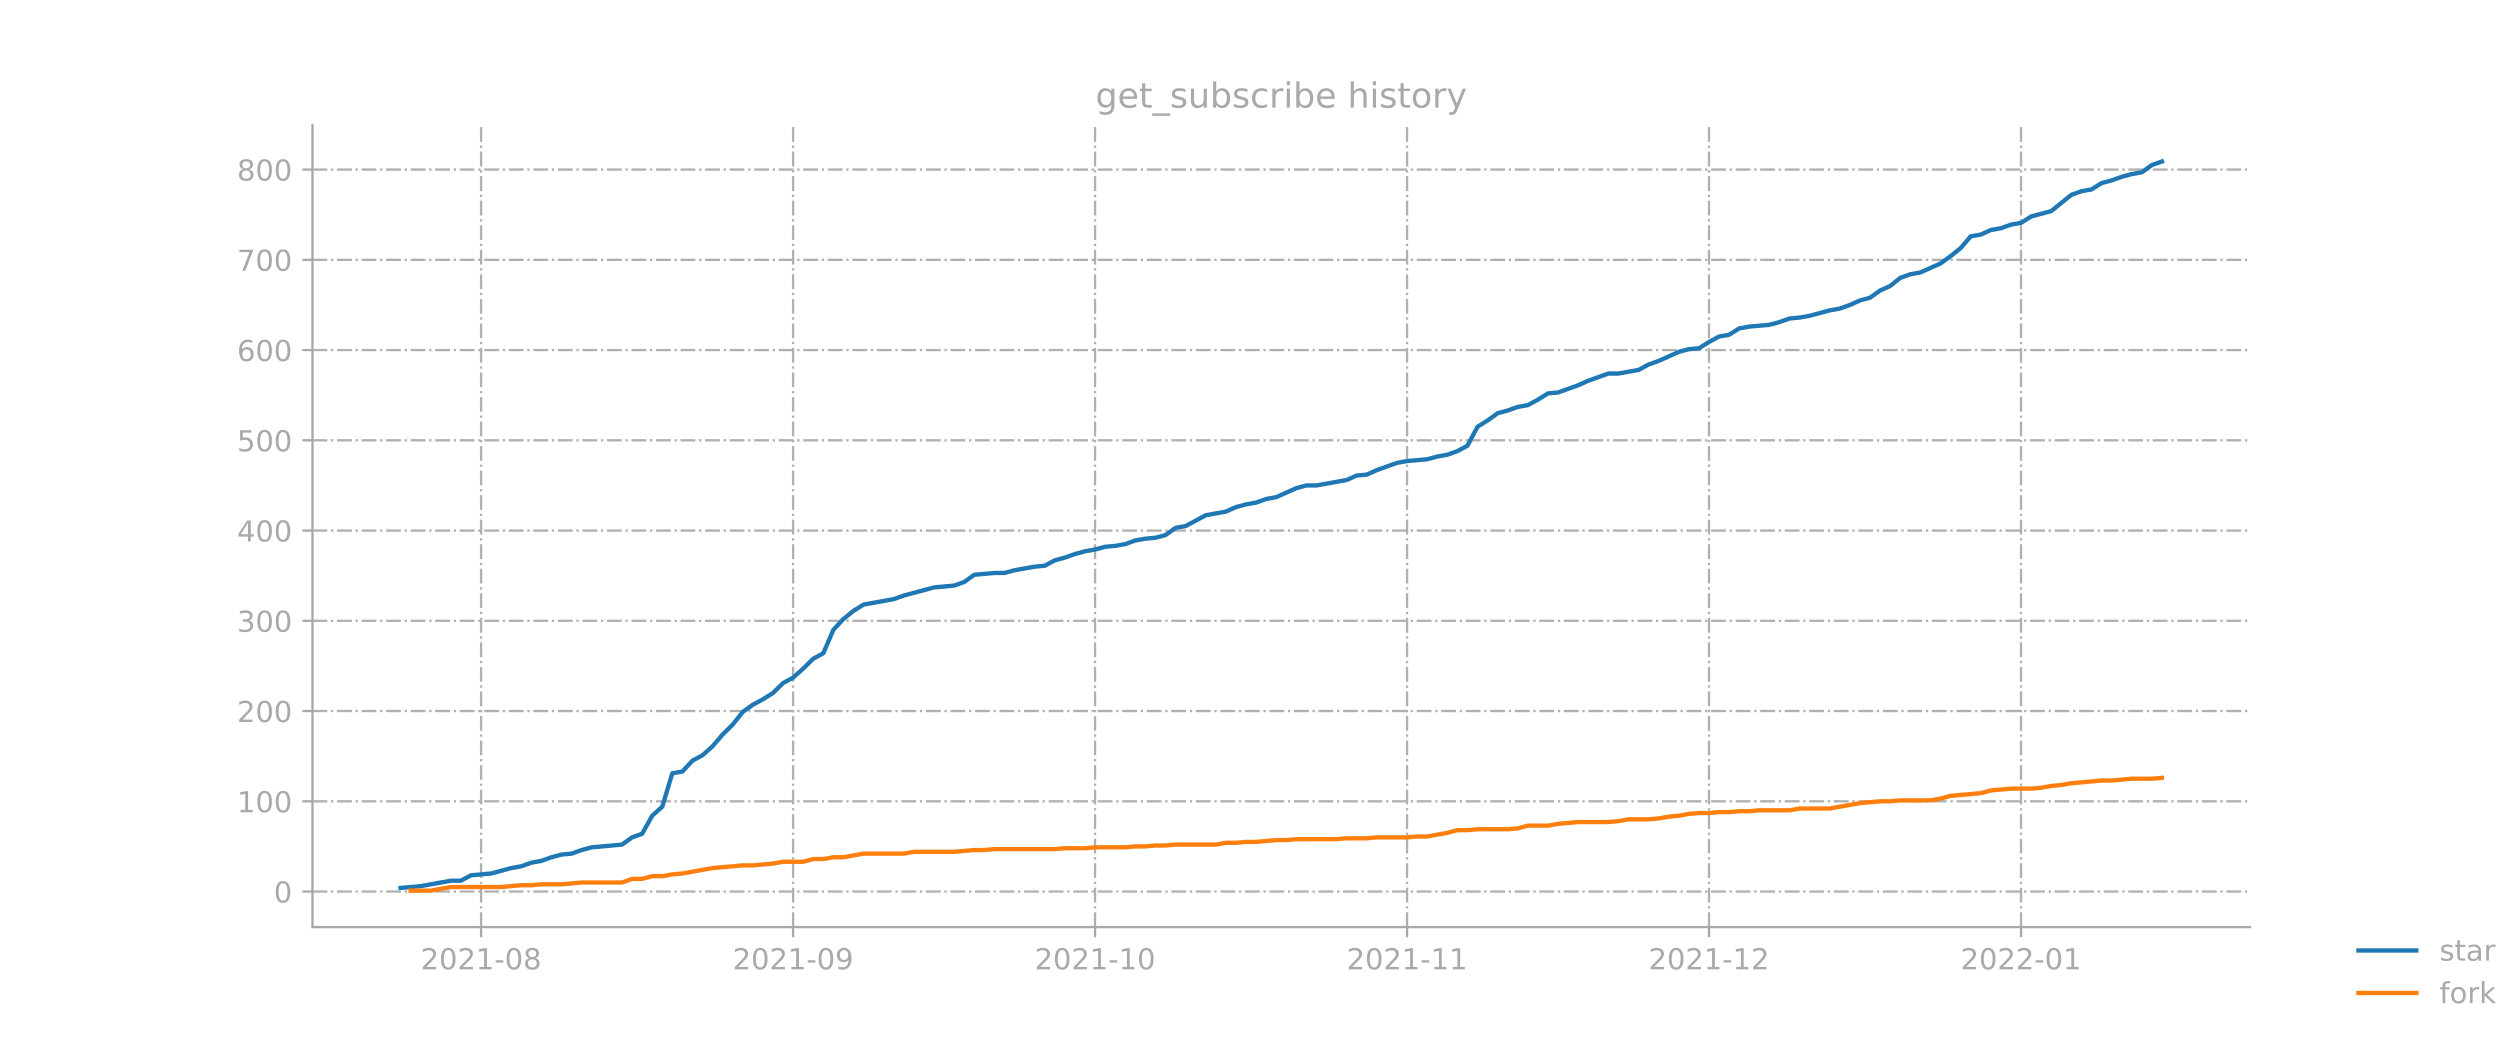
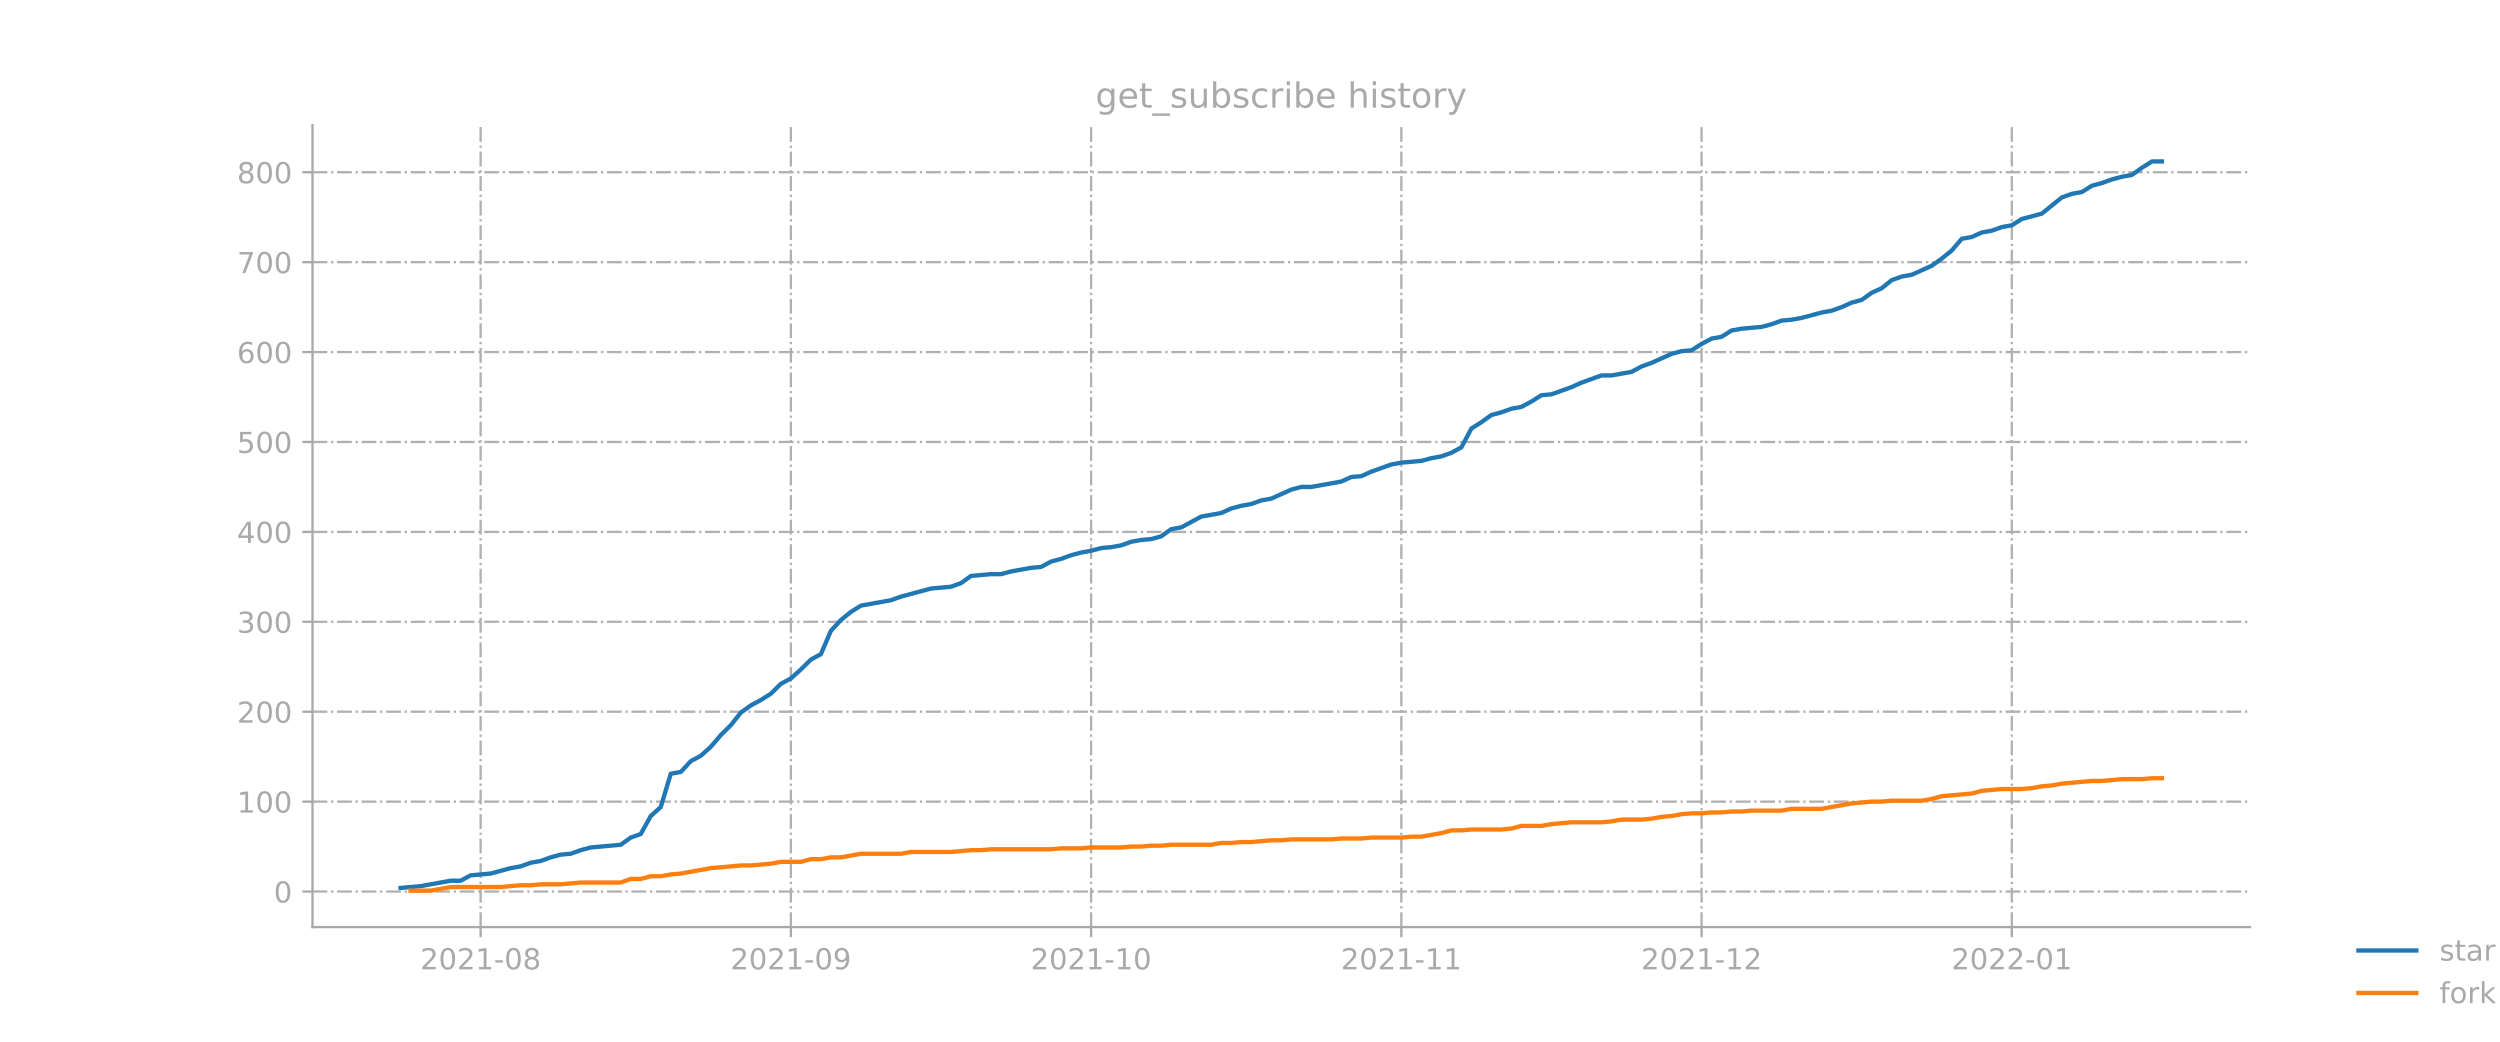
<svg xmlns="http://www.w3.org/2000/svg" xmlns:xlink="http://www.w3.org/1999/xlink" width="864pt" height="360pt" viewBox="0 0 864 360" version="1.1">
  <defs>
    <style type="text/css">*{stroke-linejoin: round; stroke-linecap: butt}</style>
  </defs>
  <g id="figure_1">
    <g id="patch_1">
      <path d="M 0 360  L 864 360  L 864 0  L 0 0  L 0 360  z " style="fill: none; opacity: 0" />
    </g>
    <g id="axes_1">
      <g id="patch_2">
        <path d="M 108 320.4  L 777.6 320.4  L 777.6 43.2  L 108 43.2  L 108 320.4  z " style="fill: none; opacity: 0" />
      </g>
      <g id="matplotlib.axis_1">
        <g id="xtick_1">
          <g id="line2d_1">
-             <path d="M 166.264 320.4  L 166.264 43.2  " clip-path="url(#pe0fabe3312)" style="fill: none; stroke-dasharray: 5.12,1.28,0.8,1.28; stroke-dashoffset: 0; stroke: #b0b0b0; stroke-width: 0.8" />
+             <path d="M 166.106 320.4  L 166.106 43.2  " clip-path="url(#p8401ab3515)" style="fill: none; stroke-dasharray: 5.12,1.28,0.8,1.28; stroke-dashoffset: 0; stroke: #b0b0b0; stroke-width: 0.8" />
          </g>
          <g id="line2d_2">
            <defs>
-               <path id="mf97d7b002f" d="M 0 0  L 0 3.5  " style="stroke: #a9a9a9; stroke-width: 0.8" />
+               <path id="m8157465408" d="M 0 0  L 0 3.5  " style="stroke: #a9a9a9; stroke-width: 0.8" />
            </defs>
            <g>
-               <use xlink:href="#mf97d7b002f" x="166.264" y="320.4" style="fill: #a9a9a9; stroke: #a9a9a9; stroke-width: 0.8" />
+               <use xlink:href="#m8157465408" x="166.106" y="320.4" style="fill: #a9a9a9; stroke: #a9a9a9; stroke-width: 0.8" />
            </g>
          </g>
          <g id="text_1">
-             <g style="fill: #a9a9a9" transform="translate(145.3725 334.9984)scale(0.1 -0.1)">
+             <g style="fill: #a9a9a9" transform="translate(145.2144 334.9984)scale(0.1 -0.1)">
              <defs>
                <path id="DejaVuSans-32" d="M 1228 531  L 3431 531  L 3431 0  L 469 0  L 469 531  Q 828 903 1448 1529  Q 2069 2156 2228 2338  Q 2531 2678 2651 2914  Q 2772 3150 2772 3378  Q 2772 3750 2511 3984  Q 2250 4219 1831 4219  Q 1534 4219 1204 4116  Q 875 4013 500 3803  L 500 4441  Q 881 4594 1212 4672  Q 1544 4750 1819 4750  Q 2544 4750 2975 4387  Q 3406 4025 3406 3419  Q 3406 3131 3298 2873  Q 3191 2616 2906 2266  Q 2828 2175 2409 1742  Q 1991 1309 1228 531  z " transform="scale(0.015625)" />
                <path id="DejaVuSans-30" d="M 2034 4250  Q 1547 4250 1301 3770  Q 1056 3291 1056 2328  Q 1056 1369 1301 889  Q 1547 409 2034 409  Q 2525 409 2770 889  Q 3016 1369 3016 2328  Q 3016 3291 2770 3770  Q 2525 4250 2034 4250  z M 2034 4750  Q 2819 4750 3233 4129  Q 3647 3509 3647 2328  Q 3647 1150 3233 529  Q 2819 -91 2034 -91  Q 1250 -91 836 529  Q 422 1150 422 2328  Q 422 3509 836 4129  Q 1250 4750 2034 4750  z " transform="scale(0.015625)" />
                <path id="DejaVuSans-31" d="M 794 531  L 1825 531  L 1825 4091  L 703 3866  L 703 4441  L 1819 4666  L 2450 4666  L 2450 531  L 3481 531  L 3481 0  L 794 0  L 794 531  z " transform="scale(0.015625)" />
                <path id="DejaVuSans-2d" d="M 313 2009  L 1997 2009  L 1997 1497  L 313 1497  L 313 2009  z " transform="scale(0.015625)" />
                <path id="DejaVuSans-38" d="M 2034 2216  Q 1584 2216 1326 1975  Q 1069 1734 1069 1313  Q 1069 891 1326 650  Q 1584 409 2034 409  Q 2484 409 2743 651  Q 3003 894 3003 1313  Q 3003 1734 2745 1975  Q 2488 2216 2034 2216  z M 1403 2484  Q 997 2584 770 2862  Q 544 3141 544 3541  Q 544 4100 942 4425  Q 1341 4750 2034 4750  Q 2731 4750 3128 4425  Q 3525 4100 3525 3541  Q 3525 3141 3298 2862  Q 3072 2584 2669 2484  Q 3125 2378 3379 2068  Q 3634 1759 3634 1313  Q 3634 634 3220 271  Q 2806 -91 2034 -91  Q 1263 -91 848 271  Q 434 634 434 1313  Q 434 1759 690 2068  Q 947 2378 1403 2484  z M 1172 3481  Q 1172 3119 1398 2916  Q 1625 2713 2034 2713  Q 2441 2713 2670 2916  Q 2900 3119 2900 3481  Q 2900 3844 2670 4047  Q 2441 4250 2034 4250  Q 1625 4250 1398 4047  Q 1172 3844 1172 3481  z " transform="scale(0.015625)" />
              </defs>
              <use xlink:href="#DejaVuSans-32" />
              <use xlink:href="#DejaVuSans-30" x="63.623" />
              <use xlink:href="#DejaVuSans-32" x="127.246" />
              <use xlink:href="#DejaVuSans-31" x="190.869" />
              <use xlink:href="#DejaVuSans-2d" x="254.492" />
              <use xlink:href="#DejaVuSans-30" x="290.576" />
              <use xlink:href="#DejaVuSans-38" x="354.199" />
            </g>
          </g>
        </g>
        <g id="xtick_2">
          <g id="line2d_3">
-             <path d="M 274.096 320.4  L 274.096 43.2  " clip-path="url(#pe0fabe3312)" style="fill: none; stroke-dasharray: 5.12,1.28,0.8,1.28; stroke-dashoffset: 0; stroke: #b0b0b0; stroke-width: 0.8" />
+             <path d="M 273.325 320.4  L 273.325 43.2  " clip-path="url(#p8401ab3515)" style="fill: none; stroke-dasharray: 5.12,1.28,0.8,1.28; stroke-dashoffset: 0; stroke: #b0b0b0; stroke-width: 0.8" />
          </g>
          <g id="line2d_4">
            <g>
-               <use xlink:href="#mf97d7b002f" x="274.096" y="320.4" style="fill: #a9a9a9; stroke: #a9a9a9; stroke-width: 0.8" />
+               <use xlink:href="#m8157465408" x="273.325" y="320.4" style="fill: #a9a9a9; stroke: #a9a9a9; stroke-width: 0.8" />
            </g>
          </g>
          <g id="text_2">
-             <g style="fill: #a9a9a9" transform="translate(253.2042 334.9984)scale(0.1 -0.1)">
+             <g style="fill: #a9a9a9" transform="translate(252.4334 334.9984)scale(0.1 -0.1)">
              <defs>
                <path id="DejaVuSans-39" d="M 703 97  L 703 672  Q 941 559 1184 500  Q 1428 441 1663 441  Q 2288 441 2617 861  Q 2947 1281 2994 2138  Q 2813 1869 2534 1725  Q 2256 1581 1919 1581  Q 1219 1581 811 2004  Q 403 2428 403 3163  Q 403 3881 828 4315  Q 1253 4750 1959 4750  Q 2769 4750 3195 4129  Q 3622 3509 3622 2328  Q 3622 1225 3098 567  Q 2575 -91 1691 -91  Q 1453 -91 1209 -44  Q 966 3 703 97  z M 1959 2075  Q 2384 2075 2632 2365  Q 2881 2656 2881 3163  Q 2881 3666 2632 3958  Q 2384 4250 1959 4250  Q 1534 4250 1286 3958  Q 1038 3666 1038 3163  Q 1038 2656 1286 2365  Q 1534 2075 1959 2075  z " transform="scale(0.015625)" />
              </defs>
              <use xlink:href="#DejaVuSans-32" />
              <use xlink:href="#DejaVuSans-30" x="63.623" />
              <use xlink:href="#DejaVuSans-32" x="127.246" />
              <use xlink:href="#DejaVuSans-31" x="190.869" />
              <use xlink:href="#DejaVuSans-2d" x="254.492" />
              <use xlink:href="#DejaVuSans-30" x="290.576" />
              <use xlink:href="#DejaVuSans-39" x="354.199" />
            </g>
          </g>
        </g>
        <g id="xtick_3">
          <g id="line2d_5">
-             <path d="M 378.449 320.4  L 378.449 43.2  " clip-path="url(#pe0fabe3312)" style="fill: none; stroke-dasharray: 5.12,1.28,0.8,1.28; stroke-dashoffset: 0; stroke: #b0b0b0; stroke-width: 0.8" />
+             <path d="M 377.085 320.4  L 377.085 43.2  " clip-path="url(#p8401ab3515)" style="fill: none; stroke-dasharray: 5.12,1.28,0.8,1.28; stroke-dashoffset: 0; stroke: #b0b0b0; stroke-width: 0.8" />
          </g>
          <g id="line2d_6">
            <g>
-               <use xlink:href="#mf97d7b002f" x="378.449" y="320.4" style="fill: #a9a9a9; stroke: #a9a9a9; stroke-width: 0.8" />
+               <use xlink:href="#m8157465408" x="377.085" y="320.4" style="fill: #a9a9a9; stroke: #a9a9a9; stroke-width: 0.8" />
            </g>
          </g>
          <g id="text_3">
-             <g style="fill: #a9a9a9" transform="translate(357.5574 334.9984)scale(0.1 -0.1)">
+             <g style="fill: #a9a9a9" transform="translate(356.1937 334.9984)scale(0.1 -0.1)">
              <use xlink:href="#DejaVuSans-32" />
              <use xlink:href="#DejaVuSans-30" x="63.623" />
              <use xlink:href="#DejaVuSans-32" x="127.246" />
              <use xlink:href="#DejaVuSans-31" x="190.869" />
              <use xlink:href="#DejaVuSans-2d" x="254.492" />
              <use xlink:href="#DejaVuSans-31" x="290.576" />
              <use xlink:href="#DejaVuSans-30" x="354.199" />
            </g>
          </g>
        </g>
        <g id="xtick_4">
          <g id="line2d_7">
-             <path d="M 486.281 320.4  L 486.281 43.2  " clip-path="url(#pe0fabe3312)" style="fill: none; stroke-dasharray: 5.12,1.28,0.8,1.28; stroke-dashoffset: 0; stroke: #b0b0b0; stroke-width: 0.8" />
+             <path d="M 484.304 320.4  L 484.304 43.2  " clip-path="url(#p8401ab3515)" style="fill: none; stroke-dasharray: 5.12,1.28,0.8,1.28; stroke-dashoffset: 0; stroke: #b0b0b0; stroke-width: 0.8" />
          </g>
          <g id="line2d_8">
            <g>
-               <use xlink:href="#mf97d7b002f" x="486.281" y="320.4" style="fill: #a9a9a9; stroke: #a9a9a9; stroke-width: 0.8" />
+               <use xlink:href="#m8157465408" x="484.304" y="320.4" style="fill: #a9a9a9; stroke: #a9a9a9; stroke-width: 0.8" />
            </g>
          </g>
          <g id="text_4">
-             <g style="fill: #a9a9a9" transform="translate(465.3891 334.9984)scale(0.1 -0.1)">
+             <g style="fill: #a9a9a9" transform="translate(463.4127 334.9984)scale(0.1 -0.1)">
              <use xlink:href="#DejaVuSans-32" />
              <use xlink:href="#DejaVuSans-30" x="63.623" />
              <use xlink:href="#DejaVuSans-32" x="127.246" />
              <use xlink:href="#DejaVuSans-31" x="190.869" />
              <use xlink:href="#DejaVuSans-2d" x="254.492" />
              <use xlink:href="#DejaVuSans-31" x="290.576" />
              <use xlink:href="#DejaVuSans-31" x="354.199" />
            </g>
          </g>
        </g>
        <g id="xtick_5">
          <g id="line2d_9">
-             <path d="M 590.634 320.4  L 590.634 43.2  " clip-path="url(#pe0fabe3312)" style="fill: none; stroke-dasharray: 5.12,1.28,0.8,1.28; stroke-dashoffset: 0; stroke: #b0b0b0; stroke-width: 0.8" />
+             <path d="M 588.064 320.4  L 588.064 43.2  " clip-path="url(#p8401ab3515)" style="fill: none; stroke-dasharray: 5.12,1.28,0.8,1.28; stroke-dashoffset: 0; stroke: #b0b0b0; stroke-width: 0.8" />
          </g>
          <g id="line2d_10">
            <g>
-               <use xlink:href="#mf97d7b002f" x="590.634" y="320.4" style="fill: #a9a9a9; stroke: #a9a9a9; stroke-width: 0.8" />
+               <use xlink:href="#m8157465408" x="588.064" y="320.4" style="fill: #a9a9a9; stroke: #a9a9a9; stroke-width: 0.8" />
            </g>
          </g>
          <g id="text_5">
-             <g style="fill: #a9a9a9" transform="translate(569.7424 334.9984)scale(0.1 -0.1)">
+             <g style="fill: #a9a9a9" transform="translate(567.1731 334.9984)scale(0.1 -0.1)">
              <use xlink:href="#DejaVuSans-32" />
              <use xlink:href="#DejaVuSans-30" x="63.623" />
              <use xlink:href="#DejaVuSans-32" x="127.246" />
              <use xlink:href="#DejaVuSans-31" x="190.869" />
              <use xlink:href="#DejaVuSans-2d" x="254.492" />
              <use xlink:href="#DejaVuSans-31" x="290.576" />
              <use xlink:href="#DejaVuSans-32" x="354.199" />
            </g>
          </g>
        </g>
        <g id="xtick_6">
          <g id="line2d_11">
-             <path d="M 698.465 320.4  L 698.465 43.2  " clip-path="url(#pe0fabe3312)" style="fill: none; stroke-dasharray: 5.12,1.28,0.8,1.28; stroke-dashoffset: 0; stroke: #b0b0b0; stroke-width: 0.8" />
+             <path d="M 695.283 320.4  L 695.283 43.2  " clip-path="url(#p8401ab3515)" style="fill: none; stroke-dasharray: 5.12,1.28,0.8,1.28; stroke-dashoffset: 0; stroke: #b0b0b0; stroke-width: 0.8" />
          </g>
          <g id="line2d_12">
            <g>
-               <use xlink:href="#mf97d7b002f" x="698.465" y="320.4" style="fill: #a9a9a9; stroke: #a9a9a9; stroke-width: 0.8" />
+               <use xlink:href="#m8157465408" x="695.283" y="320.4" style="fill: #a9a9a9; stroke: #a9a9a9; stroke-width: 0.8" />
            </g>
          </g>
          <g id="text_6">
-             <g style="fill: #a9a9a9" transform="translate(677.574 334.9984)scale(0.1 -0.1)">
+             <g style="fill: #a9a9a9" transform="translate(674.3921 334.9984)scale(0.1 -0.1)">
              <use xlink:href="#DejaVuSans-32" />
              <use xlink:href="#DejaVuSans-30" x="63.623" />
              <use xlink:href="#DejaVuSans-32" x="127.246" />
              <use xlink:href="#DejaVuSans-32" x="190.869" />
              <use xlink:href="#DejaVuSans-2d" x="254.492" />
              <use xlink:href="#DejaVuSans-30" x="290.576" />
              <use xlink:href="#DejaVuSans-31" x="354.199" />
            </g>
          </g>
        </g>
      </g>
      <g id="matplotlib.axis_2">
        <g id="ytick_1">
          <g id="line2d_13">
-             <path d="M 108 308.112  L 777.6 308.112  " clip-path="url(#pe0fabe3312)" style="fill: none; stroke-dasharray: 5.12,1.28,0.8,1.28; stroke-dashoffset: 0; stroke: #b0b0b0; stroke-width: 0.8" />
+             <path d="M 108 308.111  L 777.6 308.111  " clip-path="url(#p8401ab3515)" style="fill: none; stroke-dasharray: 5.12,1.28,0.8,1.28; stroke-dashoffset: 0; stroke: #b0b0b0; stroke-width: 0.8" />
          </g>
          <g id="line2d_14">
            <defs>
-               <path id="m28bec1286b" d="M 0 0  L -3.5 0  " style="stroke: #a9a9a9; stroke-width: 0.8" />
+               <path id="m0ab01ac365" d="M 0 0  L -3.5 0  " style="stroke: #a9a9a9; stroke-width: 0.8" />
            </defs>
            <g>
-               <use xlink:href="#m28bec1286b" x="108" y="308.112" style="fill: #a9a9a9; stroke: #a9a9a9; stroke-width: 0.8" />
+               <use xlink:href="#m0ab01ac365" x="108" y="308.111" style="fill: #a9a9a9; stroke: #a9a9a9; stroke-width: 0.8" />
            </g>
          </g>
          <g id="text_7">
-             <g style="fill: #a9a9a9" transform="translate(94.6375 311.9111)scale(0.1 -0.1)">
+             <g style="fill: #a9a9a9" transform="translate(94.6375 311.9099)scale(0.1 -0.1)">
              <use xlink:href="#DejaVuSans-30" />
            </g>
          </g>
        </g>
        <g id="ytick_2">
          <g id="line2d_15">
-             <path d="M 108 276.924  L 777.6 276.924  " clip-path="url(#pe0fabe3312)" style="fill: none; stroke-dasharray: 5.12,1.28,0.8,1.28; stroke-dashoffset: 0; stroke: #b0b0b0; stroke-width: 0.8" />
+             <path d="M 108 277.038  L 777.6 277.038  " clip-path="url(#p8401ab3515)" style="fill: none; stroke-dasharray: 5.12,1.28,0.8,1.28; stroke-dashoffset: 0; stroke: #b0b0b0; stroke-width: 0.8" />
          </g>
          <g id="line2d_16">
            <g>
-               <use xlink:href="#m28bec1286b" x="108" y="276.924" style="fill: #a9a9a9; stroke: #a9a9a9; stroke-width: 0.8" />
+               <use xlink:href="#m0ab01ac365" x="108" y="277.038" style="fill: #a9a9a9; stroke: #a9a9a9; stroke-width: 0.8" />
            </g>
          </g>
          <g id="text_8">
-             <g style="fill: #a9a9a9" transform="translate(81.9125 280.723)scale(0.1 -0.1)">
+             <g style="fill: #a9a9a9" transform="translate(81.9125 280.8372)scale(0.1 -0.1)">
              <use xlink:href="#DejaVuSans-31" />
              <use xlink:href="#DejaVuSans-30" x="63.623" />
              <use xlink:href="#DejaVuSans-30" x="127.246" />
            </g>
          </g>
        </g>
        <g id="ytick_3">
          <g id="line2d_17">
-             <path d="M 108 245.736  L 777.6 245.736  " clip-path="url(#pe0fabe3312)" style="fill: none; stroke-dasharray: 5.12,1.28,0.8,1.28; stroke-dashoffset: 0; stroke: #b0b0b0; stroke-width: 0.8" />
+             <path d="M 108 245.965  L 777.6 245.965  " clip-path="url(#p8401ab3515)" style="fill: none; stroke-dasharray: 5.12,1.28,0.8,1.28; stroke-dashoffset: 0; stroke: #b0b0b0; stroke-width: 0.8" />
          </g>
          <g id="line2d_18">
            <g>
-               <use xlink:href="#m28bec1286b" x="108" y="245.736" style="fill: #a9a9a9; stroke: #a9a9a9; stroke-width: 0.8" />
+               <use xlink:href="#m0ab01ac365" x="108" y="245.965" style="fill: #a9a9a9; stroke: #a9a9a9; stroke-width: 0.8" />
            </g>
          </g>
          <g id="text_9">
-             <g style="fill: #a9a9a9" transform="translate(81.9125 249.5349)scale(0.1 -0.1)">
+             <g style="fill: #a9a9a9" transform="translate(81.9125 249.7644)scale(0.1 -0.1)">
              <use xlink:href="#DejaVuSans-32" />
              <use xlink:href="#DejaVuSans-30" x="63.623" />
              <use xlink:href="#DejaVuSans-30" x="127.246" />
            </g>
          </g>
        </g>
        <g id="ytick_4">
          <g id="line2d_19">
-             <path d="M 108 214.548  L 777.6 214.548  " clip-path="url(#pe0fabe3312)" style="fill: none; stroke-dasharray: 5.12,1.28,0.8,1.28; stroke-dashoffset: 0; stroke: #b0b0b0; stroke-width: 0.8" />
+             <path d="M 108 214.892  L 777.6 214.892  " clip-path="url(#p8401ab3515)" style="fill: none; stroke-dasharray: 5.12,1.28,0.8,1.28; stroke-dashoffset: 0; stroke: #b0b0b0; stroke-width: 0.8" />
          </g>
          <g id="line2d_20">
            <g>
-               <use xlink:href="#m28bec1286b" x="108" y="214.548" style="fill: #a9a9a9; stroke: #a9a9a9; stroke-width: 0.8" />
+               <use xlink:href="#m0ab01ac365" x="108" y="214.892" style="fill: #a9a9a9; stroke: #a9a9a9; stroke-width: 0.8" />
            </g>
          </g>
          <g id="text_10">
-             <g style="fill: #a9a9a9" transform="translate(81.9125 218.3467)scale(0.1 -0.1)">
+             <g style="fill: #a9a9a9" transform="translate(81.9125 218.6917)scale(0.1 -0.1)">
              <defs>
                <path id="DejaVuSans-33" d="M 2597 2516  Q 3050 2419 3304 2112  Q 3559 1806 3559 1356  Q 3559 666 3084 287  Q 2609 -91 1734 -91  Q 1441 -91 1130 -33  Q 819 25 488 141  L 488 750  Q 750 597 1062 519  Q 1375 441 1716 441  Q 2309 441 2620 675  Q 2931 909 2931 1356  Q 2931 1769 2642 2001  Q 2353 2234 1838 2234  L 1294 2234  L 1294 2753  L 1863 2753  Q 2328 2753 2575 2939  Q 2822 3125 2822 3475  Q 2822 3834 2567 4026  Q 2313 4219 1838 4219  Q 1578 4219 1281 4162  Q 984 4106 628 3988  L 628 4550  Q 988 4650 1302 4700  Q 1616 4750 1894 4750  Q 2613 4750 3031 4423  Q 3450 4097 3450 3541  Q 3450 3153 3228 2886  Q 3006 2619 2597 2516  z " transform="scale(0.015625)" />
              </defs>
              <use xlink:href="#DejaVuSans-33" />
              <use xlink:href="#DejaVuSans-30" x="63.623" />
              <use xlink:href="#DejaVuSans-30" x="127.246" />
            </g>
          </g>
        </g>
        <g id="ytick_5">
          <g id="line2d_21">
-             <path d="M 108 183.359  L 777.6 183.359  " clip-path="url(#pe0fabe3312)" style="fill: none; stroke-dasharray: 5.12,1.28,0.8,1.28; stroke-dashoffset: 0; stroke: #b0b0b0; stroke-width: 0.8" />
+             <path d="M 108 183.82  L 777.6 183.82  " clip-path="url(#p8401ab3515)" style="fill: none; stroke-dasharray: 5.12,1.28,0.8,1.28; stroke-dashoffset: 0; stroke: #b0b0b0; stroke-width: 0.8" />
          </g>
          <g id="line2d_22">
            <g>
-               <use xlink:href="#m28bec1286b" x="108" y="183.359" style="fill: #a9a9a9; stroke: #a9a9a9; stroke-width: 0.8" />
+               <use xlink:href="#m0ab01ac365" x="108" y="183.82" style="fill: #a9a9a9; stroke: #a9a9a9; stroke-width: 0.8" />
            </g>
          </g>
          <g id="text_11">
-             <g style="fill: #a9a9a9" transform="translate(81.9125 187.1586)scale(0.1 -0.1)">
+             <g style="fill: #a9a9a9" transform="translate(81.9125 187.6189)scale(0.1 -0.1)">
              <defs>
                <path id="DejaVuSans-34" d="M 2419 4116  L 825 1625  L 2419 1625  L 2419 4116  z M 2253 4666  L 3047 4666  L 3047 1625  L 3713 1625  L 3713 1100  L 3047 1100  L 3047 0  L 2419 0  L 2419 1100  L 313 1100  L 313 1709  L 2253 4666  z " transform="scale(0.015625)" />
              </defs>
              <use xlink:href="#DejaVuSans-34" />
              <use xlink:href="#DejaVuSans-30" x="63.623" />
              <use xlink:href="#DejaVuSans-30" x="127.246" />
            </g>
          </g>
        </g>
        <g id="ytick_6">
          <g id="line2d_23">
-             <path d="M 108 152.171  L 777.6 152.171  " clip-path="url(#pe0fabe3312)" style="fill: none; stroke-dasharray: 5.12,1.28,0.8,1.28; stroke-dashoffset: 0; stroke: #b0b0b0; stroke-width: 0.8" />
+             <path d="M 108 152.747  L 777.6 152.747  " clip-path="url(#p8401ab3515)" style="fill: none; stroke-dasharray: 5.12,1.28,0.8,1.28; stroke-dashoffset: 0; stroke: #b0b0b0; stroke-width: 0.8" />
          </g>
          <g id="line2d_24">
            <g>
-               <use xlink:href="#m28bec1286b" x="108" y="152.171" style="fill: #a9a9a9; stroke: #a9a9a9; stroke-width: 0.8" />
+               <use xlink:href="#m0ab01ac365" x="108" y="152.747" style="fill: #a9a9a9; stroke: #a9a9a9; stroke-width: 0.8" />
            </g>
          </g>
          <g id="text_12">
-             <g style="fill: #a9a9a9" transform="translate(81.9125 155.9705)scale(0.1 -0.1)">
+             <g style="fill: #a9a9a9" transform="translate(81.9125 156.5462)scale(0.1 -0.1)">
              <defs>
                <path id="DejaVuSans-35" d="M 691 4666  L 3169 4666  L 3169 4134  L 1269 4134  L 1269 2991  Q 1406 3038 1543 3061  Q 1681 3084 1819 3084  Q 2600 3084 3056 2656  Q 3513 2228 3513 1497  Q 3513 744 3044 326  Q 2575 -91 1722 -91  Q 1428 -91 1123 -41  Q 819 9 494 109  L 494 744  Q 775 591 1075 516  Q 1375 441 1709 441  Q 2250 441 2565 725  Q 2881 1009 2881 1497  Q 2881 1984 2565 2268  Q 2250 2553 1709 2553  Q 1456 2553 1204 2497  Q 953 2441 691 2322  L 691 4666  z " transform="scale(0.015625)" />
              </defs>
              <use xlink:href="#DejaVuSans-35" />
              <use xlink:href="#DejaVuSans-30" x="63.623" />
              <use xlink:href="#DejaVuSans-30" x="127.246" />
            </g>
          </g>
        </g>
        <g id="ytick_7">
          <g id="line2d_25">
-             <path d="M 108 120.983  L 777.6 120.983  " clip-path="url(#pe0fabe3312)" style="fill: none; stroke-dasharray: 5.12,1.28,0.8,1.28; stroke-dashoffset: 0; stroke: #b0b0b0; stroke-width: 0.8" />
+             <path d="M 108 121.674  L 777.6 121.674  " clip-path="url(#p8401ab3515)" style="fill: none; stroke-dasharray: 5.12,1.28,0.8,1.28; stroke-dashoffset: 0; stroke: #b0b0b0; stroke-width: 0.8" />
          </g>
          <g id="line2d_26">
            <g>
-               <use xlink:href="#m28bec1286b" x="108" y="120.983" style="fill: #a9a9a9; stroke: #a9a9a9; stroke-width: 0.8" />
+               <use xlink:href="#m0ab01ac365" x="108" y="121.674" style="fill: #a9a9a9; stroke: #a9a9a9; stroke-width: 0.8" />
            </g>
          </g>
          <g id="text_13">
-             <g style="fill: #a9a9a9" transform="translate(81.9125 124.7824)scale(0.1 -0.1)">
+             <g style="fill: #a9a9a9" transform="translate(81.9125 125.4734)scale(0.1 -0.1)">
              <defs>
                <path id="DejaVuSans-36" d="M 2113 2584  Q 1688 2584 1439 2293  Q 1191 2003 1191 1497  Q 1191 994 1439 701  Q 1688 409 2113 409  Q 2538 409 2786 701  Q 3034 994 3034 1497  Q 3034 2003 2786 2293  Q 2538 2584 2113 2584  z M 3366 4563  L 3366 3988  Q 3128 4100 2886 4159  Q 2644 4219 2406 4219  Q 1781 4219 1451 3797  Q 1122 3375 1075 2522  Q 1259 2794 1537 2939  Q 1816 3084 2150 3084  Q 2853 3084 3261 2657  Q 3669 2231 3669 1497  Q 3669 778 3244 343  Q 2819 -91 2113 -91  Q 1303 -91 875 529  Q 447 1150 447 2328  Q 447 3434 972 4092  Q 1497 4750 2381 4750  Q 2619 4750 2861 4703  Q 3103 4656 3366 4563  z " transform="scale(0.015625)" />
              </defs>
              <use xlink:href="#DejaVuSans-36" />
              <use xlink:href="#DejaVuSans-30" x="63.623" />
              <use xlink:href="#DejaVuSans-30" x="127.246" />
            </g>
          </g>
        </g>
        <g id="ytick_8">
          <g id="line2d_27">
-             <path d="M 108 89.795  L 777.6 89.795  " clip-path="url(#pe0fabe3312)" style="fill: none; stroke-dasharray: 5.12,1.28,0.8,1.28; stroke-dashoffset: 0; stroke: #b0b0b0; stroke-width: 0.8" />
+             <path d="M 108 90.601  L 777.6 90.601  " clip-path="url(#p8401ab3515)" style="fill: none; stroke-dasharray: 5.12,1.28,0.8,1.28; stroke-dashoffset: 0; stroke: #b0b0b0; stroke-width: 0.8" />
          </g>
          <g id="line2d_28">
            <g>
-               <use xlink:href="#m28bec1286b" x="108" y="89.795" style="fill: #a9a9a9; stroke: #a9a9a9; stroke-width: 0.8" />
+               <use xlink:href="#m0ab01ac365" x="108" y="90.601" style="fill: #a9a9a9; stroke: #a9a9a9; stroke-width: 0.8" />
            </g>
          </g>
          <g id="text_14">
-             <g style="fill: #a9a9a9" transform="translate(81.9125 93.59427)scale(0.1 -0.1)">
+             <g style="fill: #a9a9a9" transform="translate(81.9125 94.4007)scale(0.1 -0.1)">
              <defs>
                <path id="DejaVuSans-37" d="M 525 4666  L 3525 4666  L 3525 4397  L 1831 0  L 1172 0  L 2766 4134  L 525 4134  L 525 4666  z " transform="scale(0.015625)" />
              </defs>
              <use xlink:href="#DejaVuSans-37" />
              <use xlink:href="#DejaVuSans-30" x="63.623" />
              <use xlink:href="#DejaVuSans-30" x="127.246" />
            </g>
          </g>
        </g>
        <g id="ytick_9">
          <g id="line2d_29">
-             <path d="M 108 58.607  L 777.6 58.607  " clip-path="url(#pe0fabe3312)" style="fill: none; stroke-dasharray: 5.12,1.28,0.8,1.28; stroke-dashoffset: 0; stroke: #b0b0b0; stroke-width: 0.8" />
+             <path d="M 108 59.529  L 777.6 59.529  " clip-path="url(#p8401ab3515)" style="fill: none; stroke-dasharray: 5.12,1.28,0.8,1.28; stroke-dashoffset: 0; stroke: #b0b0b0; stroke-width: 0.8" />
          </g>
          <g id="line2d_30">
            <g>
-               <use xlink:href="#m28bec1286b" x="108" y="58.607" style="fill: #a9a9a9; stroke: #a9a9a9; stroke-width: 0.8" />
+               <use xlink:href="#m0ab01ac365" x="108" y="59.529" style="fill: #a9a9a9; stroke: #a9a9a9; stroke-width: 0.8" />
            </g>
          </g>
          <g id="text_15">
-             <g style="fill: #a9a9a9" transform="translate(81.9125 62.40615)scale(0.1 -0.1)">
+             <g style="fill: #a9a9a9" transform="translate(81.9125 63.32795)scale(0.1 -0.1)">
              <use xlink:href="#DejaVuSans-38" />
              <use xlink:href="#DejaVuSans-30" x="63.623" />
              <use xlink:href="#DejaVuSans-30" x="127.246" />
            </g>
          </g>
        </g>
      </g>
      <g id="line2d_31">
-         <path d="M 138.436 306.864  L 145.393 306.241  L 155.829 304.369  L 159.307 304.369  L 162.785 302.498  L 169.742 301.874  L 176.699 300.003  L 180.178 299.379  L 183.656 298.132  L 187.135 297.508  L 190.613 296.26  L 194.091 295.325  L 197.57 295.013  L 201.048 293.765  L 204.527 292.83  L 214.962 291.894  L 218.441 289.399  L 221.919 288.151  L 225.397 281.914  L 228.876 278.795  L 232.354 267.255  L 235.833 266.632  L 239.311 262.889  L 242.79 261.018  L 246.268 257.899  L 249.746 253.845  L 253.225 250.414  L 256.703 246.048  L 260.182 243.552  L 263.66 241.681  L 267.139 239.498  L 270.617 236.067  L 274.096 234.196  L 277.574 231.077  L 281.052 227.647  L 284.531 225.775  L 288.009 217.666  L 291.488 213.924  L 294.966 211.117  L 298.445 208.934  L 308.88 207.062  L 312.358 205.815  L 322.794 203.008  L 329.751 202.384  L 333.229 201.137  L 336.708 198.642  L 343.664 198.018  L 347.143 198.018  L 350.621 197.082  L 357.578 195.835  L 361.057 195.523  L 364.535 193.651  L 368.014 192.716  L 371.492 191.468  L 374.97 190.533  L 378.449 189.909  L 381.927 188.973  L 385.406 188.661  L 388.884 188.038  L 392.363 186.79  L 395.841 186.166  L 399.319 185.854  L 402.798 184.919  L 406.276 182.424  L 409.755 181.8  L 416.712 178.057  L 423.669 176.81  L 427.147 175.25  L 430.625 174.315  L 434.104 173.691  L 437.582 172.444  L 441.061 171.82  L 448.018 168.701  L 451.496 167.765  L 454.975 167.765  L 465.41 165.894  L 468.888 164.335  L 472.367 164.023  L 475.845 162.463  L 482.802 159.968  L 486.281 159.345  L 493.237 158.721  L 496.716 157.785  L 500.194 157.161  L 503.673 155.914  L 507.151 154.043  L 510.63 147.493  L 514.108 145.31  L 517.586 142.815  L 521.065 141.879  L 524.543 140.632  L 528.022 140.008  L 531.5 138.137  L 534.979 135.953  L 538.457 135.642  L 545.414 133.147  L 548.892 131.587  L 555.849 129.092  L 559.328 129.092  L 566.285 127.845  L 569.763 125.973  L 573.242 124.726  L 580.198 121.607  L 583.677 120.671  L 587.155 120.359  L 590.634 118.176  L 594.112 116.305  L 597.591 115.681  L 601.069 113.498  L 604.548 112.874  L 611.504 112.25  L 614.983 111.315  L 618.461 110.067  L 621.94 109.755  L 625.418 109.132  L 632.375 107.26  L 635.854 106.637  L 639.332 105.389  L 642.81 103.83  L 646.289 102.894  L 649.767 100.399  L 653.246 98.84  L 656.724 96.033  L 660.203 94.785  L 663.681 94.161  L 670.638 91.043  L 674.116 88.548  L 677.595 85.741  L 681.073 81.686  L 684.552 81.062  L 688.03 79.503  L 691.509 78.879  L 694.987 77.632  L 698.465 77.008  L 701.944 74.825  L 708.901 72.953  L 715.858 67.34  L 719.336 66.092  L 722.815 65.468  L 726.293 63.285  L 729.771 62.35  L 733.25 61.102  L 736.728 60.166  L 740.207 59.543  L 743.685 57.048  L 747.164 55.8  L 747.164 55.8  " clip-path="url(#pe0fabe3312)" style="fill: none; stroke: #1f77b4; stroke-width: 1.5; stroke-linecap: square" />
+         <path d="M 138.436 306.868  L 145.354 306.246  L 155.73 304.382  L 159.188 304.382  L 162.647 302.518  L 169.564 301.896  L 176.482 300.032  L 179.94 299.41  L 183.399 298.167  L 186.858 297.546  L 190.317 296.303  L 193.775 295.371  L 197.234 295.06  L 200.693 293.817  L 204.151 292.885  L 214.527 291.953  L 217.986 289.467  L 221.445 288.224  L 224.903 282.01  L 228.362 278.902  L 231.821 267.405  L 235.279 266.784  L 238.738 263.055  L 242.197 261.191  L 245.655 258.084  L 249.114 254.044  L 252.573 250.626  L 256.031 246.276  L 259.49 243.79  L 262.949 241.926  L 266.407 239.751  L 269.866 236.333  L 273.325 234.468  L 276.783 231.361  L 280.242 227.943  L 283.701 226.079  L 287.16 218  L 290.618 214.271  L 294.077 211.474  L 297.536 209.299  L 307.912 207.435  L 311.37 206.192  L 321.746 203.396  L 328.664 202.774  L 332.122 201.531  L 335.581 199.045  L 342.498 198.424  L 345.957 198.424  L 349.416 197.492  L 356.333 196.249  L 359.792 195.938  L 363.25 194.074  L 366.709 193.142  L 370.168 191.899  L 373.626 190.966  L 377.085 190.345  L 380.544 189.413  L 384.002 189.102  L 387.461 188.481  L 390.92 187.238  L 394.379 186.616  L 397.837 186.306  L 401.296 185.373  L 404.755 182.888  L 408.213 182.266  L 415.131 178.537  L 422.048 177.294  L 425.507 175.741  L 428.965 174.809  L 432.424 174.187  L 435.883 172.944  L 439.341 172.323  L 446.259 169.216  L 449.717 168.283  L 453.176 168.283  L 463.552 166.419  L 467.011 164.865  L 470.469 164.555  L 473.928 163.001  L 480.845 160.515  L 484.304 159.894  L 491.221 159.272  L 494.68 158.34  L 498.139 157.719  L 501.598 156.476  L 505.056 154.611  L 508.515 148.086  L 511.974 145.911  L 515.432 143.425  L 518.891 142.493  L 522.35 141.25  L 525.808 140.629  L 529.267 138.764  L 532.726 136.589  L 536.184 136.278  L 543.102 133.793  L 546.56 132.239  L 553.478 129.753  L 556.936 129.753  L 563.854 128.51  L 567.312 126.646  L 570.771 125.403  L 577.688 122.296  L 581.147 121.364  L 584.606 121.053  L 588.064 118.878  L 591.523 117.013  L 594.982 116.392  L 598.44 114.217  L 601.899 113.595  L 608.817 112.974  L 612.275 112.042  L 615.734 110.799  L 619.193 110.488  L 622.651 109.867  L 629.569 108.002  L 633.027 107.381  L 636.486 106.138  L 639.945 104.584  L 643.403 103.652  L 646.862 101.166  L 650.321 99.613  L 653.779 96.816  L 657.238 95.573  L 660.697 94.952  L 667.614 91.844  L 671.073 89.359  L 674.531 86.562  L 677.99 82.523  L 681.449 81.901  L 684.907 80.347  L 688.366 79.726  L 691.825 78.483  L 695.283 77.862  L 698.742 75.687  L 705.66 73.822  L 712.577 68.229  L 716.036 66.986  L 719.494 66.365  L 722.953 64.19  L 726.412 63.257  L 729.87 62.015  L 733.329 61.082  L 736.788 60.461  L 740.246 57.975  L 743.705 55.8  L 747.164 55.8  L 747.164 55.8  " clip-path="url(#p8401ab3515)" style="fill: none; stroke: #1f77b4; stroke-width: 1.5; stroke-linecap: square" />
      </g>
      <g id="line2d_32">
-         <path d="M 141.915 307.8  L 148.872 307.8  L 155.829 306.552  L 173.221 306.552  L 180.178 305.929  L 183.656 305.929  L 187.135 305.617  L 194.091 305.617  L 201.048 304.993  L 214.962 304.993  L 218.441 303.746  L 221.919 303.746  L 225.397 302.81  L 228.876 302.81  L 232.354 302.186  L 235.833 301.874  L 246.268 300.003  L 256.703 299.067  L 260.182 299.067  L 267.139 298.444  L 270.617 297.82  L 277.574 297.82  L 281.052 296.884  L 284.531 296.884  L 288.009 296.26  L 291.488 296.26  L 298.445 295.013  L 312.358 295.013  L 315.837 294.389  L 329.751 294.389  L 336.708 293.765  L 340.186 293.765  L 343.664 293.453  L 364.535 293.453  L 368.014 293.142  L 374.97 293.142  L 378.449 292.83  L 388.884 292.83  L 392.363 292.518  L 395.841 292.518  L 399.319 292.206  L 402.798 292.206  L 406.276 291.894  L 420.19 291.894  L 423.669 291.27  L 427.147 291.27  L 430.625 290.958  L 434.104 290.958  L 441.061 290.335  L 444.539 290.335  L 448.018 290.023  L 461.931 290.023  L 465.41 289.711  L 472.367 289.711  L 475.845 289.399  L 486.281 289.399  L 489.759 289.087  L 493.237 289.087  L 500.194 287.84  L 503.673 286.904  L 507.151 286.904  L 510.63 286.592  L 521.065 286.592  L 524.543 286.28  L 528.022 285.345  L 534.979 285.345  L 538.457 284.721  L 545.414 284.097  L 555.849 284.097  L 559.328 283.785  L 562.806 283.161  L 569.763 283.161  L 573.242 282.85  L 576.72 282.226  L 580.198 281.914  L 583.677 281.29  L 587.155 280.978  L 590.634 280.978  L 594.112 280.666  L 597.591 280.666  L 601.069 280.354  L 604.548 280.354  L 608.026 280.043  L 618.461 280.043  L 621.94 279.419  L 632.375 279.419  L 642.81 277.548  L 649.767 276.924  L 653.246 276.924  L 656.724 276.612  L 667.159 276.612  L 670.638 275.988  L 674.116 275.052  L 684.552 274.117  L 688.03 273.181  L 694.987 272.557  L 701.944 272.557  L 705.422 272.246  L 708.901 271.622  L 712.379 271.31  L 715.858 270.686  L 726.293 269.75  L 729.771 269.75  L 736.728 269.127  L 743.685 269.127  L 747.164 268.815  L 747.164 268.815  " clip-path="url(#pe0fabe3312)" style="fill: none; stroke: #ff7f0e; stroke-width: 1.5; stroke-linecap: square" />
+         <path d="M 141.895 307.8  L 148.812 307.8  L 155.73 306.557  L 173.023 306.557  L 179.94 305.936  L 183.399 305.936  L 186.858 305.625  L 193.775 305.625  L 200.693 305.003  L 214.527 305.003  L 217.986 303.761  L 221.445 303.761  L 224.903 302.828  L 228.362 302.828  L 231.821 302.207  L 235.279 301.896  L 245.655 300.032  L 256.031 299.1  L 259.49 299.1  L 266.407 298.478  L 269.866 297.857  L 276.783 297.857  L 280.242 296.925  L 283.701 296.925  L 287.16 296.303  L 290.618 296.303  L 297.536 295.06  L 311.37 295.06  L 314.829 294.439  L 328.664 294.439  L 335.581 293.817  L 339.04 293.817  L 342.498 293.507  L 363.25 293.507  L 366.709 293.196  L 373.626 293.196  L 377.085 292.885  L 387.461 292.885  L 390.92 292.574  L 394.379 292.574  L 397.837 292.264  L 401.296 292.264  L 404.755 291.953  L 418.589 291.953  L 422.048 291.331  L 425.507 291.331  L 428.965 291.021  L 432.424 291.021  L 439.341 290.399  L 442.8 290.399  L 446.259 290.089  L 460.093 290.089  L 463.552 289.778  L 470.469 289.778  L 473.928 289.467  L 484.304 289.467  L 487.763 289.156  L 491.221 289.156  L 498.139 287.913  L 501.598 286.981  L 505.056 286.981  L 508.515 286.671  L 518.891 286.671  L 522.35 286.36  L 525.808 285.428  L 532.726 285.428  L 536.184 284.806  L 543.102 284.185  L 553.478 284.185  L 556.936 283.874  L 560.395 283.253  L 567.312 283.253  L 570.771 282.942  L 574.23 282.32  L 577.688 282.01  L 581.147 281.388  L 584.606 281.077  L 588.064 281.077  L 591.523 280.767  L 594.982 280.767  L 598.44 280.456  L 601.899 280.456  L 605.358 280.145  L 615.734 280.145  L 619.193 279.524  L 629.569 279.524  L 639.945 277.659  L 646.862 277.038  L 650.321 277.038  L 653.779 276.727  L 664.155 276.727  L 667.614 276.106  L 671.073 275.174  L 681.449 274.241  L 684.907 273.309  L 691.825 272.688  L 698.742 272.688  L 702.201 272.377  L 705.66 271.756  L 709.118 271.445  L 712.577 270.823  L 722.953 269.891  L 726.412 269.891  L 733.329 269.27  L 740.246 269.27  L 743.705 268.959  L 747.164 268.959  L 747.164 268.959  " clip-path="url(#p8401ab3515)" style="fill: none; stroke: #ff7f0e; stroke-width: 1.5; stroke-linecap: square" />
      </g>
      <g id="patch_3">
        <path d="M 108 320.4  L 108 43.2  " style="fill: none; stroke: #a9a9a9; stroke-width: 0.8; stroke-linejoin: miter; stroke-linecap: square" />
      </g>
      <g id="patch_4">
        <path d="M 777.6 320.4  L 777.6 43.2  " style="fill: none" />
      </g>
      <g id="patch_5">
        <path d="M 108 320.4  L 777.6 320.4  " style="fill: none; stroke: #a9a9a9; stroke-width: 0.8; stroke-linejoin: miter; stroke-linecap: square" />
      </g>
      <g id="patch_6">
        <path d="M 108 43.2  L 777.6 43.2  " style="fill: none" />
      </g>
      <g id="text_16">
        <g style="fill: #a9a9a9" transform="translate(378.6075 37.2)scale(0.12 -0.12)">
          <defs>
            <path id="DejaVuSans-67" d="M 2906 1791  Q 2906 2416 2648 2759  Q 2391 3103 1925 3103  Q 1463 3103 1205 2759  Q 947 2416 947 1791  Q 947 1169 1205 825  Q 1463 481 1925 481  Q 2391 481 2648 825  Q 2906 1169 2906 1791  z M 3481 434  Q 3481 -459 3084 -895  Q 2688 -1331 1869 -1331  Q 1566 -1331 1297 -1286  Q 1028 -1241 775 -1147  L 775 -588  Q 1028 -725 1275 -790  Q 1522 -856 1778 -856  Q 2344 -856 2625 -561  Q 2906 -266 2906 331  L 2906 616  Q 2728 306 2450 153  Q 2172 0 1784 0  Q 1141 0 747 490  Q 353 981 353 1791  Q 353 2603 747 3093  Q 1141 3584 1784 3584  Q 2172 3584 2450 3431  Q 2728 3278 2906 2969  L 2906 3500  L 3481 3500  L 3481 434  z " transform="scale(0.015625)" />
            <path id="DejaVuSans-65" d="M 3597 1894  L 3597 1613  L 953 1613  Q 991 1019 1311 708  Q 1631 397 2203 397  Q 2534 397 2845 478  Q 3156 559 3463 722  L 3463 178  Q 3153 47 2828 -22  Q 2503 -91 2169 -91  Q 1331 -91 842 396  Q 353 884 353 1716  Q 353 2575 817 3079  Q 1281 3584 2069 3584  Q 2775 3584 3186 3129  Q 3597 2675 3597 1894  z M 3022 2063  Q 3016 2534 2758 2815  Q 2500 3097 2075 3097  Q 1594 3097 1305 2825  Q 1016 2553 972 2059  L 3022 2063  z " transform="scale(0.015625)" />
            <path id="DejaVuSans-74" d="M 1172 4494  L 1172 3500  L 2356 3500  L 2356 3053  L 1172 3053  L 1172 1153  Q 1172 725 1289 603  Q 1406 481 1766 481  L 2356 481  L 2356 0  L 1766 0  Q 1100 0 847 248  Q 594 497 594 1153  L 594 3053  L 172 3053  L 172 3500  L 594 3500  L 594 4494  L 1172 4494  z " transform="scale(0.015625)" />
            <path id="DejaVuSans-5f" d="M 3263 -1063  L 3263 -1509  L -63 -1509  L -63 -1063  L 3263 -1063  z " transform="scale(0.015625)" />
            <path id="DejaVuSans-73" d="M 2834 3397  L 2834 2853  Q 2591 2978 2328 3040  Q 2066 3103 1784 3103  Q 1356 3103 1142 2972  Q 928 2841 928 2578  Q 928 2378 1081 2264  Q 1234 2150 1697 2047  L 1894 2003  Q 2506 1872 2764 1633  Q 3022 1394 3022 966  Q 3022 478 2636 193  Q 2250 -91 1575 -91  Q 1294 -91 989 -36  Q 684 19 347 128  L 347 722  Q 666 556 975 473  Q 1284 391 1588 391  Q 1994 391 2212 530  Q 2431 669 2431 922  Q 2431 1156 2273 1281  Q 2116 1406 1581 1522  L 1381 1569  Q 847 1681 609 1914  Q 372 2147 372 2553  Q 372 3047 722 3315  Q 1072 3584 1716 3584  Q 2034 3584 2315 3537  Q 2597 3491 2834 3397  z " transform="scale(0.015625)" />
            <path id="DejaVuSans-75" d="M 544 1381  L 544 3500  L 1119 3500  L 1119 1403  Q 1119 906 1312 657  Q 1506 409 1894 409  Q 2359 409 2629 706  Q 2900 1003 2900 1516  L 2900 3500  L 3475 3500  L 3475 0  L 2900 0  L 2900 538  Q 2691 219 2414 64  Q 2138 -91 1772 -91  Q 1169 -91 856 284  Q 544 659 544 1381  z M 1991 3584  L 1991 3584  z " transform="scale(0.015625)" />
            <path id="DejaVuSans-62" d="M 3116 1747  Q 3116 2381 2855 2742  Q 2594 3103 2138 3103  Q 1681 3103 1420 2742  Q 1159 2381 1159 1747  Q 1159 1113 1420 752  Q 1681 391 2138 391  Q 2594 391 2855 752  Q 3116 1113 3116 1747  z M 1159 2969  Q 1341 3281 1617 3432  Q 1894 3584 2278 3584  Q 2916 3584 3314 3078  Q 3713 2572 3713 1747  Q 3713 922 3314 415  Q 2916 -91 2278 -91  Q 1894 -91 1617 61  Q 1341 213 1159 525  L 1159 0  L 581 0  L 581 4863  L 1159 4863  L 1159 2969  z " transform="scale(0.015625)" />
            <path id="DejaVuSans-63" d="M 3122 3366  L 3122 2828  Q 2878 2963 2633 3030  Q 2388 3097 2138 3097  Q 1578 3097 1268 2742  Q 959 2388 959 1747  Q 959 1106 1268 751  Q 1578 397 2138 397  Q 2388 397 2633 464  Q 2878 531 3122 666  L 3122 134  Q 2881 22 2623 -34  Q 2366 -91 2075 -91  Q 1284 -91 818 406  Q 353 903 353 1747  Q 353 2603 823 3093  Q 1294 3584 2113 3584  Q 2378 3584 2631 3529  Q 2884 3475 3122 3366  z " transform="scale(0.015625)" />
            <path id="DejaVuSans-72" d="M 2631 2963  Q 2534 3019 2420 3045  Q 2306 3072 2169 3072  Q 1681 3072 1420 2755  Q 1159 2438 1159 1844  L 1159 0  L 581 0  L 581 3500  L 1159 3500  L 1159 2956  Q 1341 3275 1631 3429  Q 1922 3584 2338 3584  Q 2397 3584 2469 3576  Q 2541 3569 2628 3553  L 2631 2963  z " transform="scale(0.015625)" />
            <path id="DejaVuSans-69" d="M 603 3500  L 1178 3500  L 1178 0  L 603 0  L 603 3500  z M 603 4863  L 1178 4863  L 1178 4134  L 603 4134  L 603 4863  z " transform="scale(0.015625)" />
            <path id="DejaVuSans-20" transform="scale(0.015625)" />
            <path id="DejaVuSans-68" d="M 3513 2113  L 3513 0  L 2938 0  L 2938 2094  Q 2938 2591 2744 2837  Q 2550 3084 2163 3084  Q 1697 3084 1428 2787  Q 1159 2491 1159 1978  L 1159 0  L 581 0  L 581 4863  L 1159 4863  L 1159 2956  Q 1366 3272 1645 3428  Q 1925 3584 2291 3584  Q 2894 3584 3203 3211  Q 3513 2838 3513 2113  z " transform="scale(0.015625)" />
            <path id="DejaVuSans-6f" d="M 1959 3097  Q 1497 3097 1228 2736  Q 959 2375 959 1747  Q 959 1119 1226 758  Q 1494 397 1959 397  Q 2419 397 2687 759  Q 2956 1122 2956 1747  Q 2956 2369 2687 2733  Q 2419 3097 1959 3097  z M 1959 3584  Q 2709 3584 3137 3096  Q 3566 2609 3566 1747  Q 3566 888 3137 398  Q 2709 -91 1959 -91  Q 1206 -91 779 398  Q 353 888 353 1747  Q 353 2609 779 3096  Q 1206 3584 1959 3584  z " transform="scale(0.015625)" />
            <path id="DejaVuSans-79" d="M 2059 -325  Q 1816 -950 1584 -1140  Q 1353 -1331 966 -1331  L 506 -1331  L 506 -850  L 844 -850  Q 1081 -850 1212 -737  Q 1344 -625 1503 -206  L 1606 56  L 191 3500  L 800 3500  L 1894 763  L 2988 3500  L 3597 3500  L 2059 -325  z " transform="scale(0.015625)" />
          </defs>
          <use xlink:href="#DejaVuSans-67" />
          <use xlink:href="#DejaVuSans-65" x="63.477" />
          <use xlink:href="#DejaVuSans-74" x="125" />
          <use xlink:href="#DejaVuSans-5f" x="164.209" />
          <use xlink:href="#DejaVuSans-73" x="214.209" />
          <use xlink:href="#DejaVuSans-75" x="266.309" />
          <use xlink:href="#DejaVuSans-62" x="329.688" />
          <use xlink:href="#DejaVuSans-73" x="393.164" />
          <use xlink:href="#DejaVuSans-63" x="445.264" />
          <use xlink:href="#DejaVuSans-72" x="500.244" />
          <use xlink:href="#DejaVuSans-69" x="541.357" />
          <use xlink:href="#DejaVuSans-62" x="569.141" />
          <use xlink:href="#DejaVuSans-65" x="632.617" />
          <use xlink:href="#DejaVuSans-20" x="694.141" />
          <use xlink:href="#DejaVuSans-68" x="725.928" />
          <use xlink:href="#DejaVuSans-69" x="789.307" />
          <use xlink:href="#DejaVuSans-73" x="817.09" />
          <use xlink:href="#DejaVuSans-74" x="869.189" />
          <use xlink:href="#DejaVuSans-6f" x="908.398" />
          <use xlink:href="#DejaVuSans-72" x="969.58" />
          <use xlink:href="#DejaVuSans-79" x="1010.693" />
        </g>
      </g>
      <g id="legend_1">
        <g id="line2d_33">
          <path d="M 815.08 328.498  L 825.08 328.498  L 835.08 328.498  " style="fill: none; stroke: #1f77b4; stroke-width: 1.5; stroke-linecap: square" />
        </g>
        <g id="text_17">
          <g style="fill: #a9a9a9" transform="translate(843.08 331.9984)scale(0.1 -0.1)">
            <defs>
              <path id="DejaVuSans-61" d="M 2194 1759  Q 1497 1759 1228 1600  Q 959 1441 959 1056  Q 959 750 1161 570  Q 1363 391 1709 391  Q 2188 391 2477 730  Q 2766 1069 2766 1631  L 2766 1759  L 2194 1759  z M 3341 1997  L 3341 0  L 2766 0  L 2766 531  Q 2569 213 2275 61  Q 1981 -91 1556 -91  Q 1019 -91 701 211  Q 384 513 384 1019  Q 384 1609 779 1909  Q 1175 2209 1959 2209  L 2766 2209  L 2766 2266  Q 2766 2663 2505 2880  Q 2244 3097 1772 3097  Q 1472 3097 1187 3025  Q 903 2953 641 2809  L 641 3341  Q 956 3463 1253 3523  Q 1550 3584 1831 3584  Q 2591 3584 2966 3190  Q 3341 2797 3341 1997  z " transform="scale(0.015625)" />
            </defs>
            <use xlink:href="#DejaVuSans-73" />
            <use xlink:href="#DejaVuSans-74" x="52.1" />
            <use xlink:href="#DejaVuSans-61" x="91.309" />
            <use xlink:href="#DejaVuSans-72" x="152.588" />
          </g>
        </g>
        <g id="line2d_34">
          <path d="M 815.08 343.177  L 825.08 343.177  L 835.08 343.177  " style="fill: none; stroke: #ff7f0e; stroke-width: 1.5; stroke-linecap: square" />
        </g>
        <g id="text_18">
          <g style="fill: #a9a9a9" transform="translate(843.08 346.6766)scale(0.1 -0.1)">
            <defs>
              <path id="DejaVuSans-66" d="M 2375 4863  L 2375 4384  L 1825 4384  Q 1516 4384 1395 4259  Q 1275 4134 1275 3809  L 1275 3500  L 2222 3500  L 2222 3053  L 1275 3053  L 1275 0  L 697 0  L 697 3053  L 147 3053  L 147 3500  L 697 3500  L 697 3744  Q 697 4328 969 4595  Q 1241 4863 1831 4863  L 2375 4863  z " transform="scale(0.015625)" />
              <path id="DejaVuSans-6b" d="M 581 4863  L 1159 4863  L 1159 1991  L 2875 3500  L 3609 3500  L 1753 1863  L 3688 0  L 2938 0  L 1159 1709  L 1159 0  L 581 0  L 581 4863  z " transform="scale(0.015625)" />
            </defs>
            <use xlink:href="#DejaVuSans-66" />
            <use xlink:href="#DejaVuSans-6f" x="35.205" />
            <use xlink:href="#DejaVuSans-72" x="96.387" />
            <use xlink:href="#DejaVuSans-6b" x="137.5" />
          </g>
        </g>
      </g>
    </g>
  </g>
  <defs>
-     <clipPath id="pe0fabe3312">
+     <clipPath id="p8401ab3515">
      <rect x="108" y="43.2" width="669.6" height="277.2" />
    </clipPath>
  </defs>
</svg>
